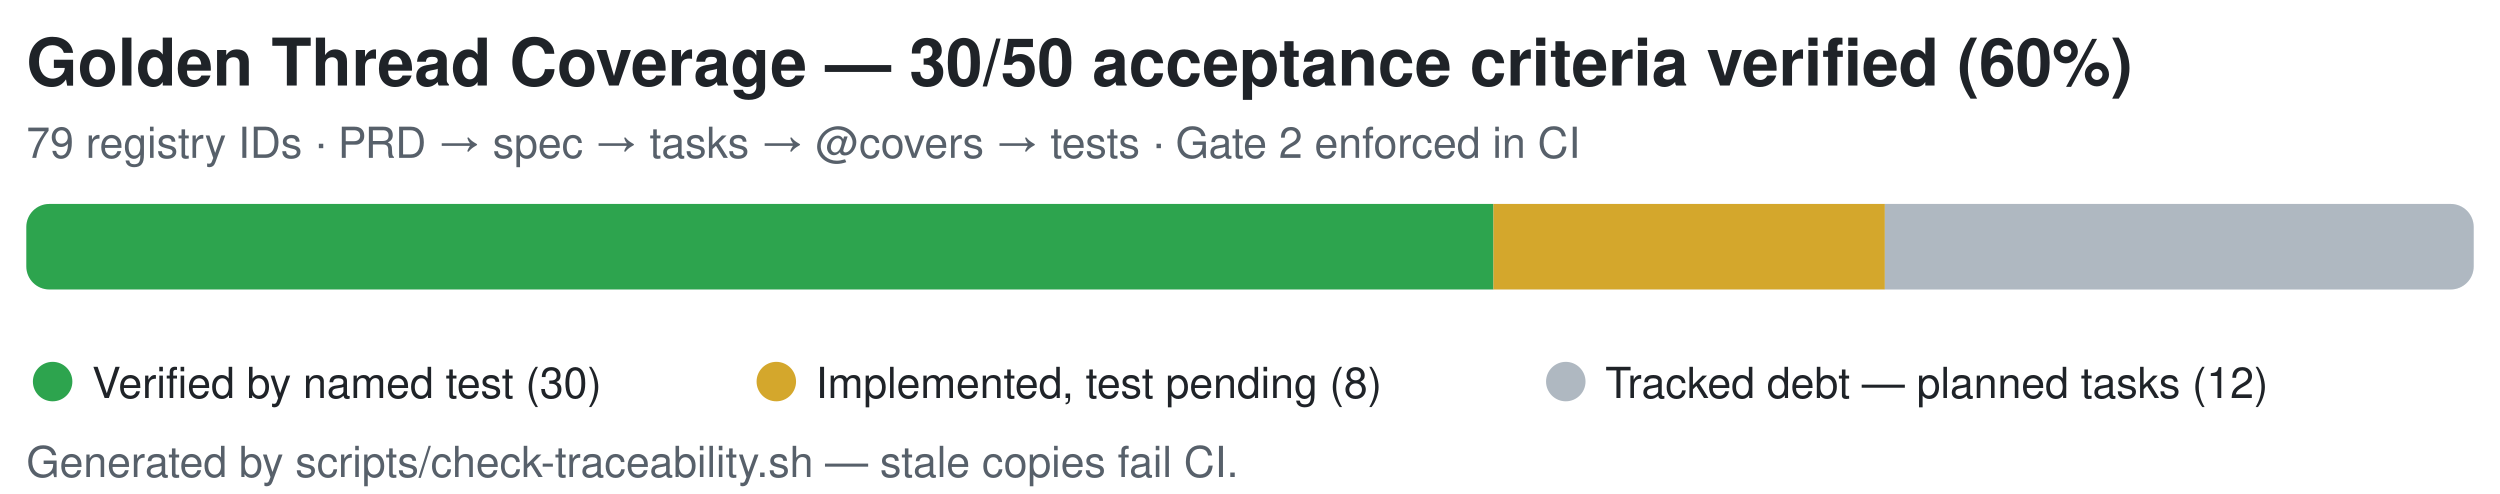
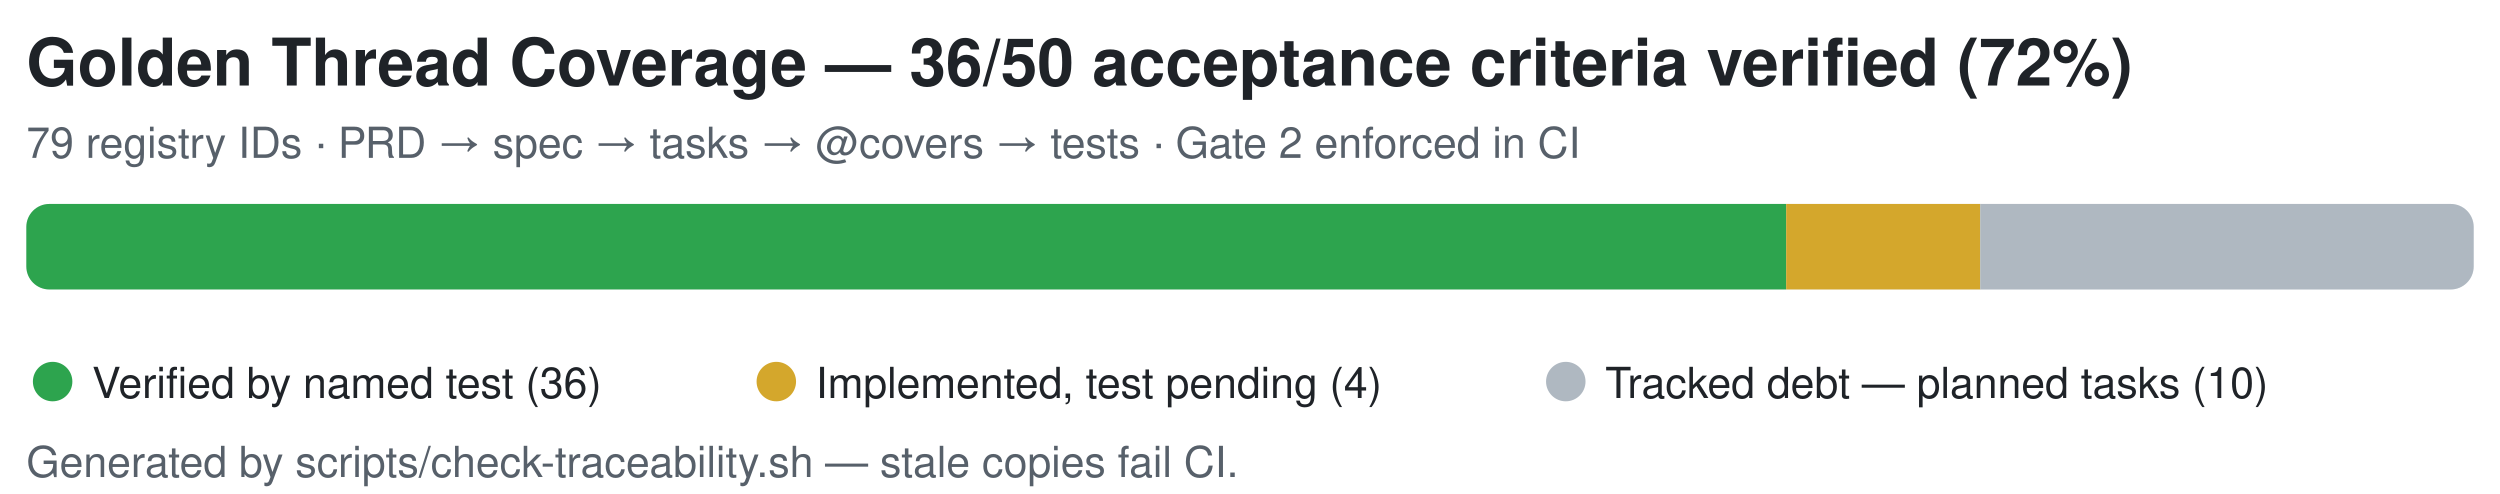
- <svg xmlns="http://www.w3.org/2000/svg" width="760" height="150" viewBox="0 0 760 150" role="img" aria-label="Golden thread coverage: 30 of 50 acceptance criteria verified">
+ <svg xmlns="http://www.w3.org/2000/svg" width="760" height="150" viewBox="0 0 760 150" role="img" aria-label="Golden thread coverage: 36 of 50 acceptance criteria verified">
  <style>
    text { font-family: -apple-system, 'Segoe UI', Helvetica, Arial, sans-serif; }
    .title { font-size: 20px; font-weight: 600; fill: #1f2328; }
    .sub   { font-size: 13px; fill: #57606a; }
    .leg   { font-size: 13px; fill: #1f2328; }
  </style>
-   <text x="8" y="26" class="title">Golden Thread Coverage — 30/50 acceptance criteria verified (60%)</text>
+   <text x="8" y="26" class="title">Golden Thread Coverage — 36/50 acceptance criteria verified (72%)</text>
  <text x="8" y="48" class="sub">79 registry IDs · PRD → spec → tasks → @covers → tests · Gate 2 enforced in CI</text>
  <clipPath id="bar">
    <rect x="8" y="62" width="744" height="26" rx="7" />
  </clipPath>
  <rect x="8" y="62" width="744" height="26" rx="7" fill="#eaeef2" />
  <g clip-path="url(#bar)">
-     <rect x="8" y="62" width="446" height="26" fill="#2da44e" />
-     <rect x="454" y="62" width="119" height="26" fill="#d4a72c" />
-     <rect x="573" y="62" width="179" height="26" fill="#afb8c1" />
+     <rect x="8" y="62" width="535" height="26" fill="#2da44e" />
+     <rect x="543" y="62" width="59" height="26" fill="#d4a72c" />
+     <rect x="602" y="62" width="150" height="26" fill="#afb8c1" />
  </g>
  <circle cx="16" cy="116" r="6" fill="#2da44e" />
-   <text x="28" y="121" class="leg">Verified by named test (30)</text>
+   <text x="28" y="121" class="leg">Verified by named test (36)</text>
  <circle cx="236" cy="116" r="6" fill="#d4a72c" />
-   <text x="248" y="121" class="leg">Implemented, test pending (8)</text>
+   <text x="248" y="121" class="leg">Implemented, test pending (4)</text>
  <circle cx="476" cy="116" r="6" fill="#afb8c1" />
-   <text x="488" y="121" class="leg">Tracked debt — planned tasks (12)</text>
+   <text x="488" y="121" class="leg">Tracked debt — planned tasks (10)</text>
  <text x="8" y="145" class="sub">Generated by scripts/check-traceability.sh — stale copies fail CI.</text>
</svg>
